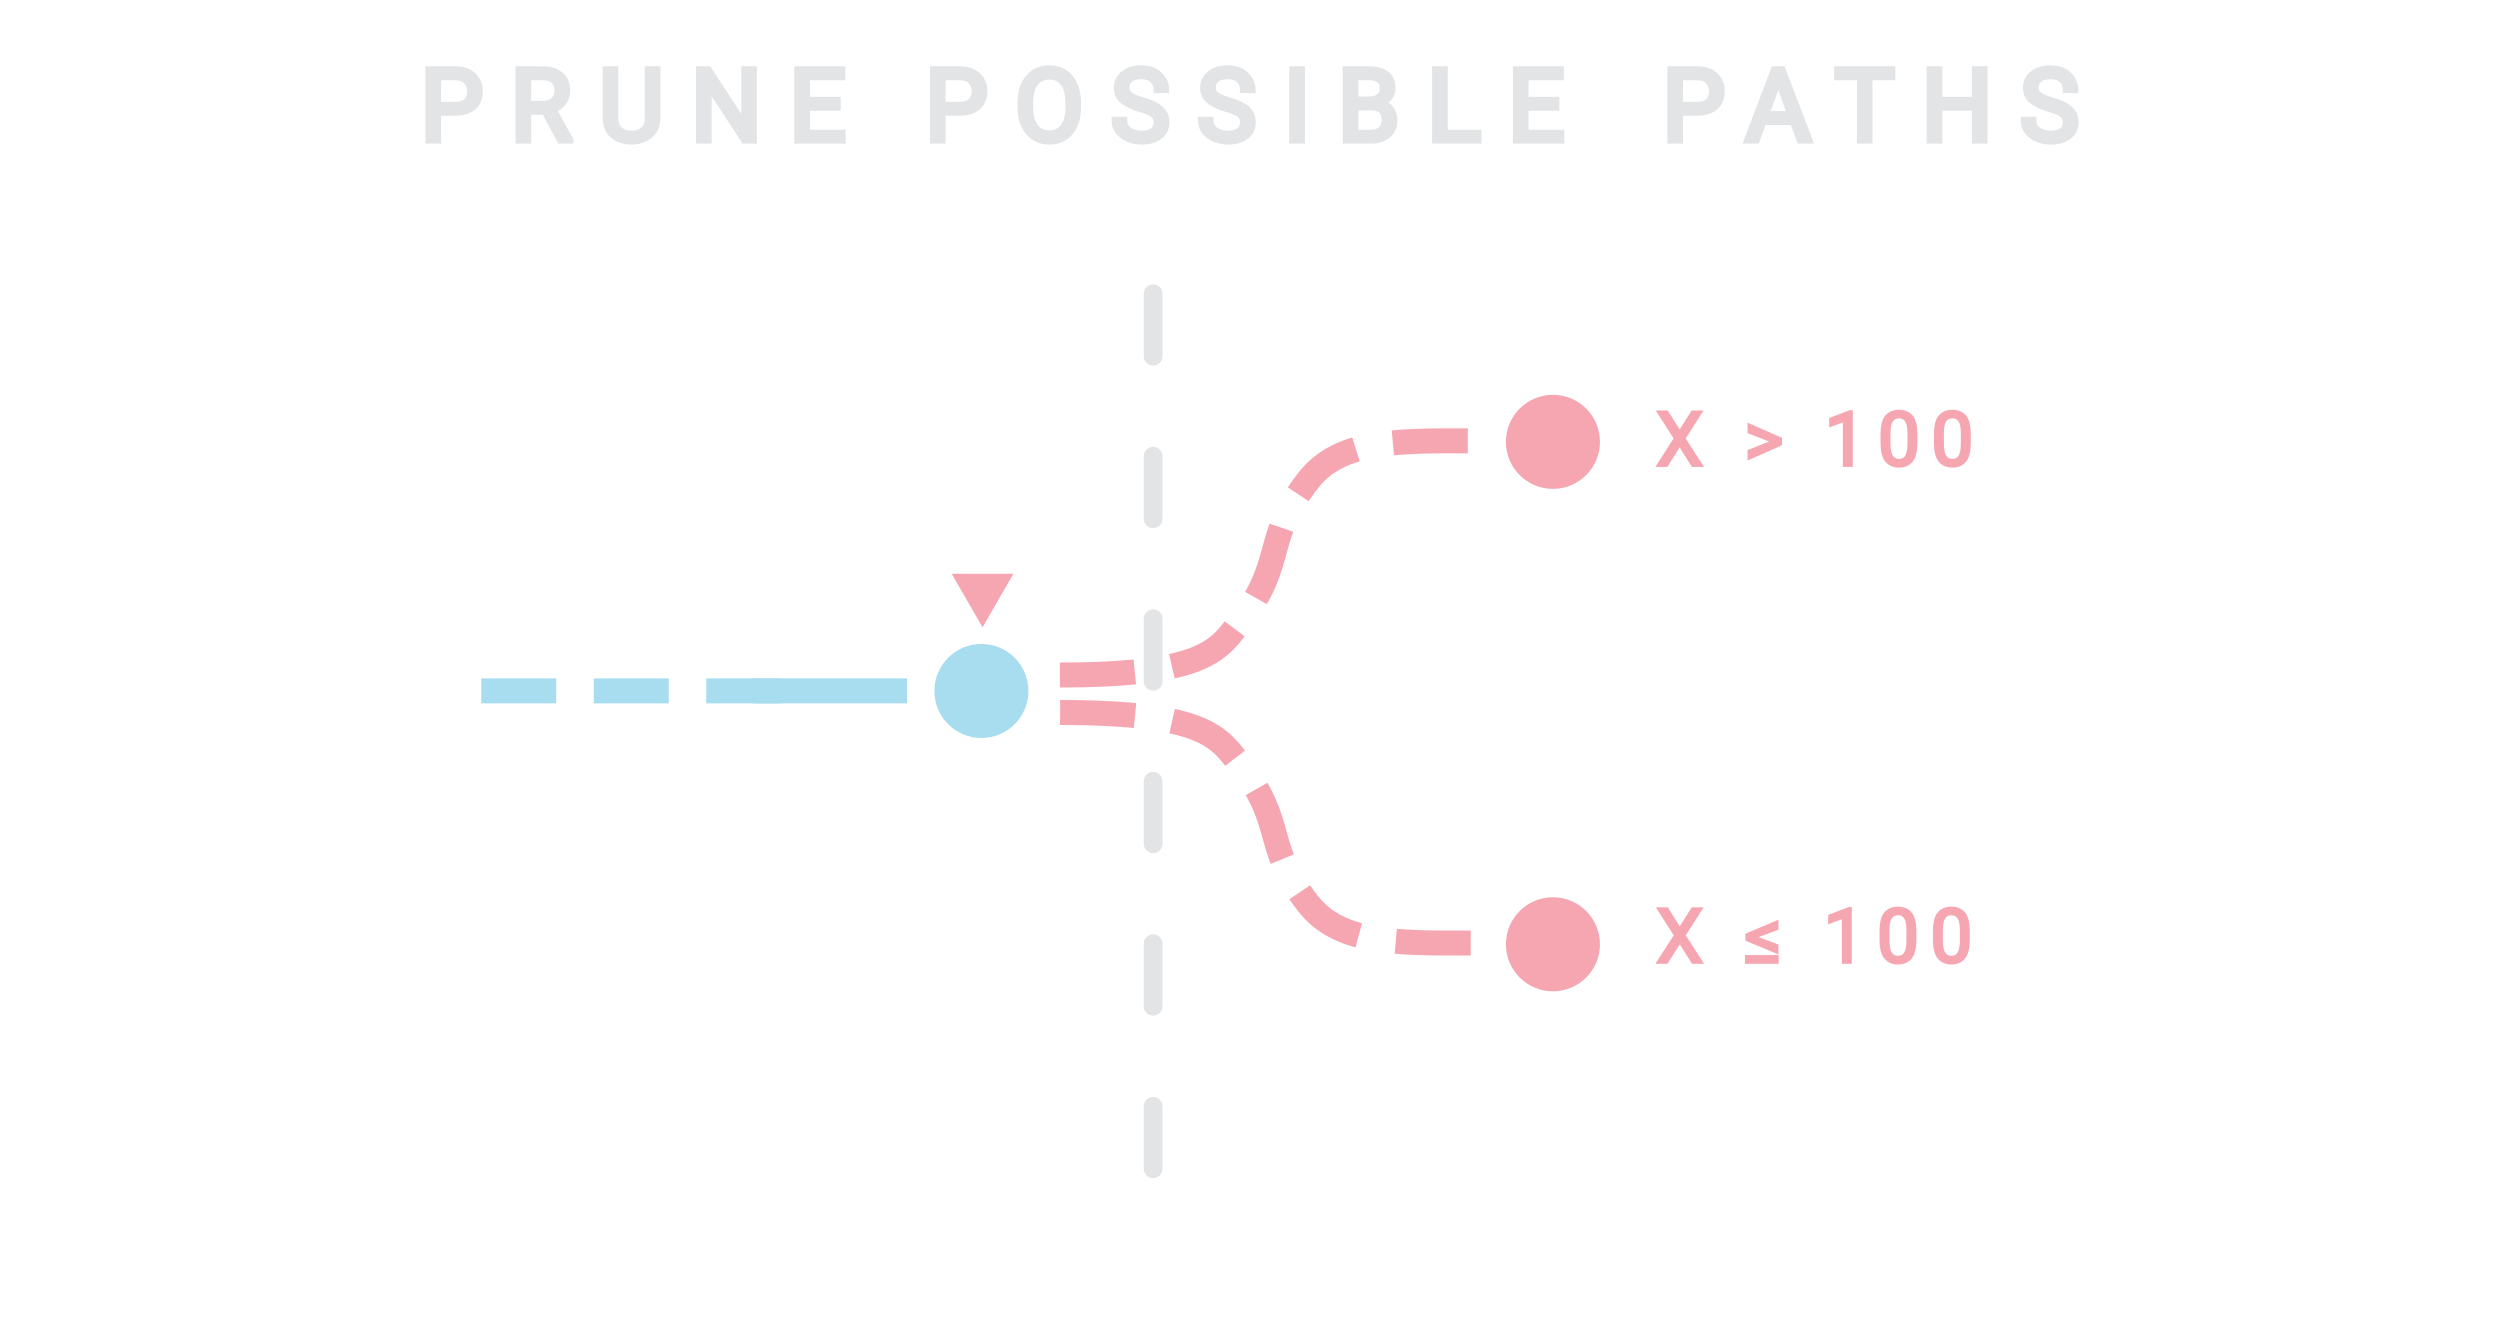
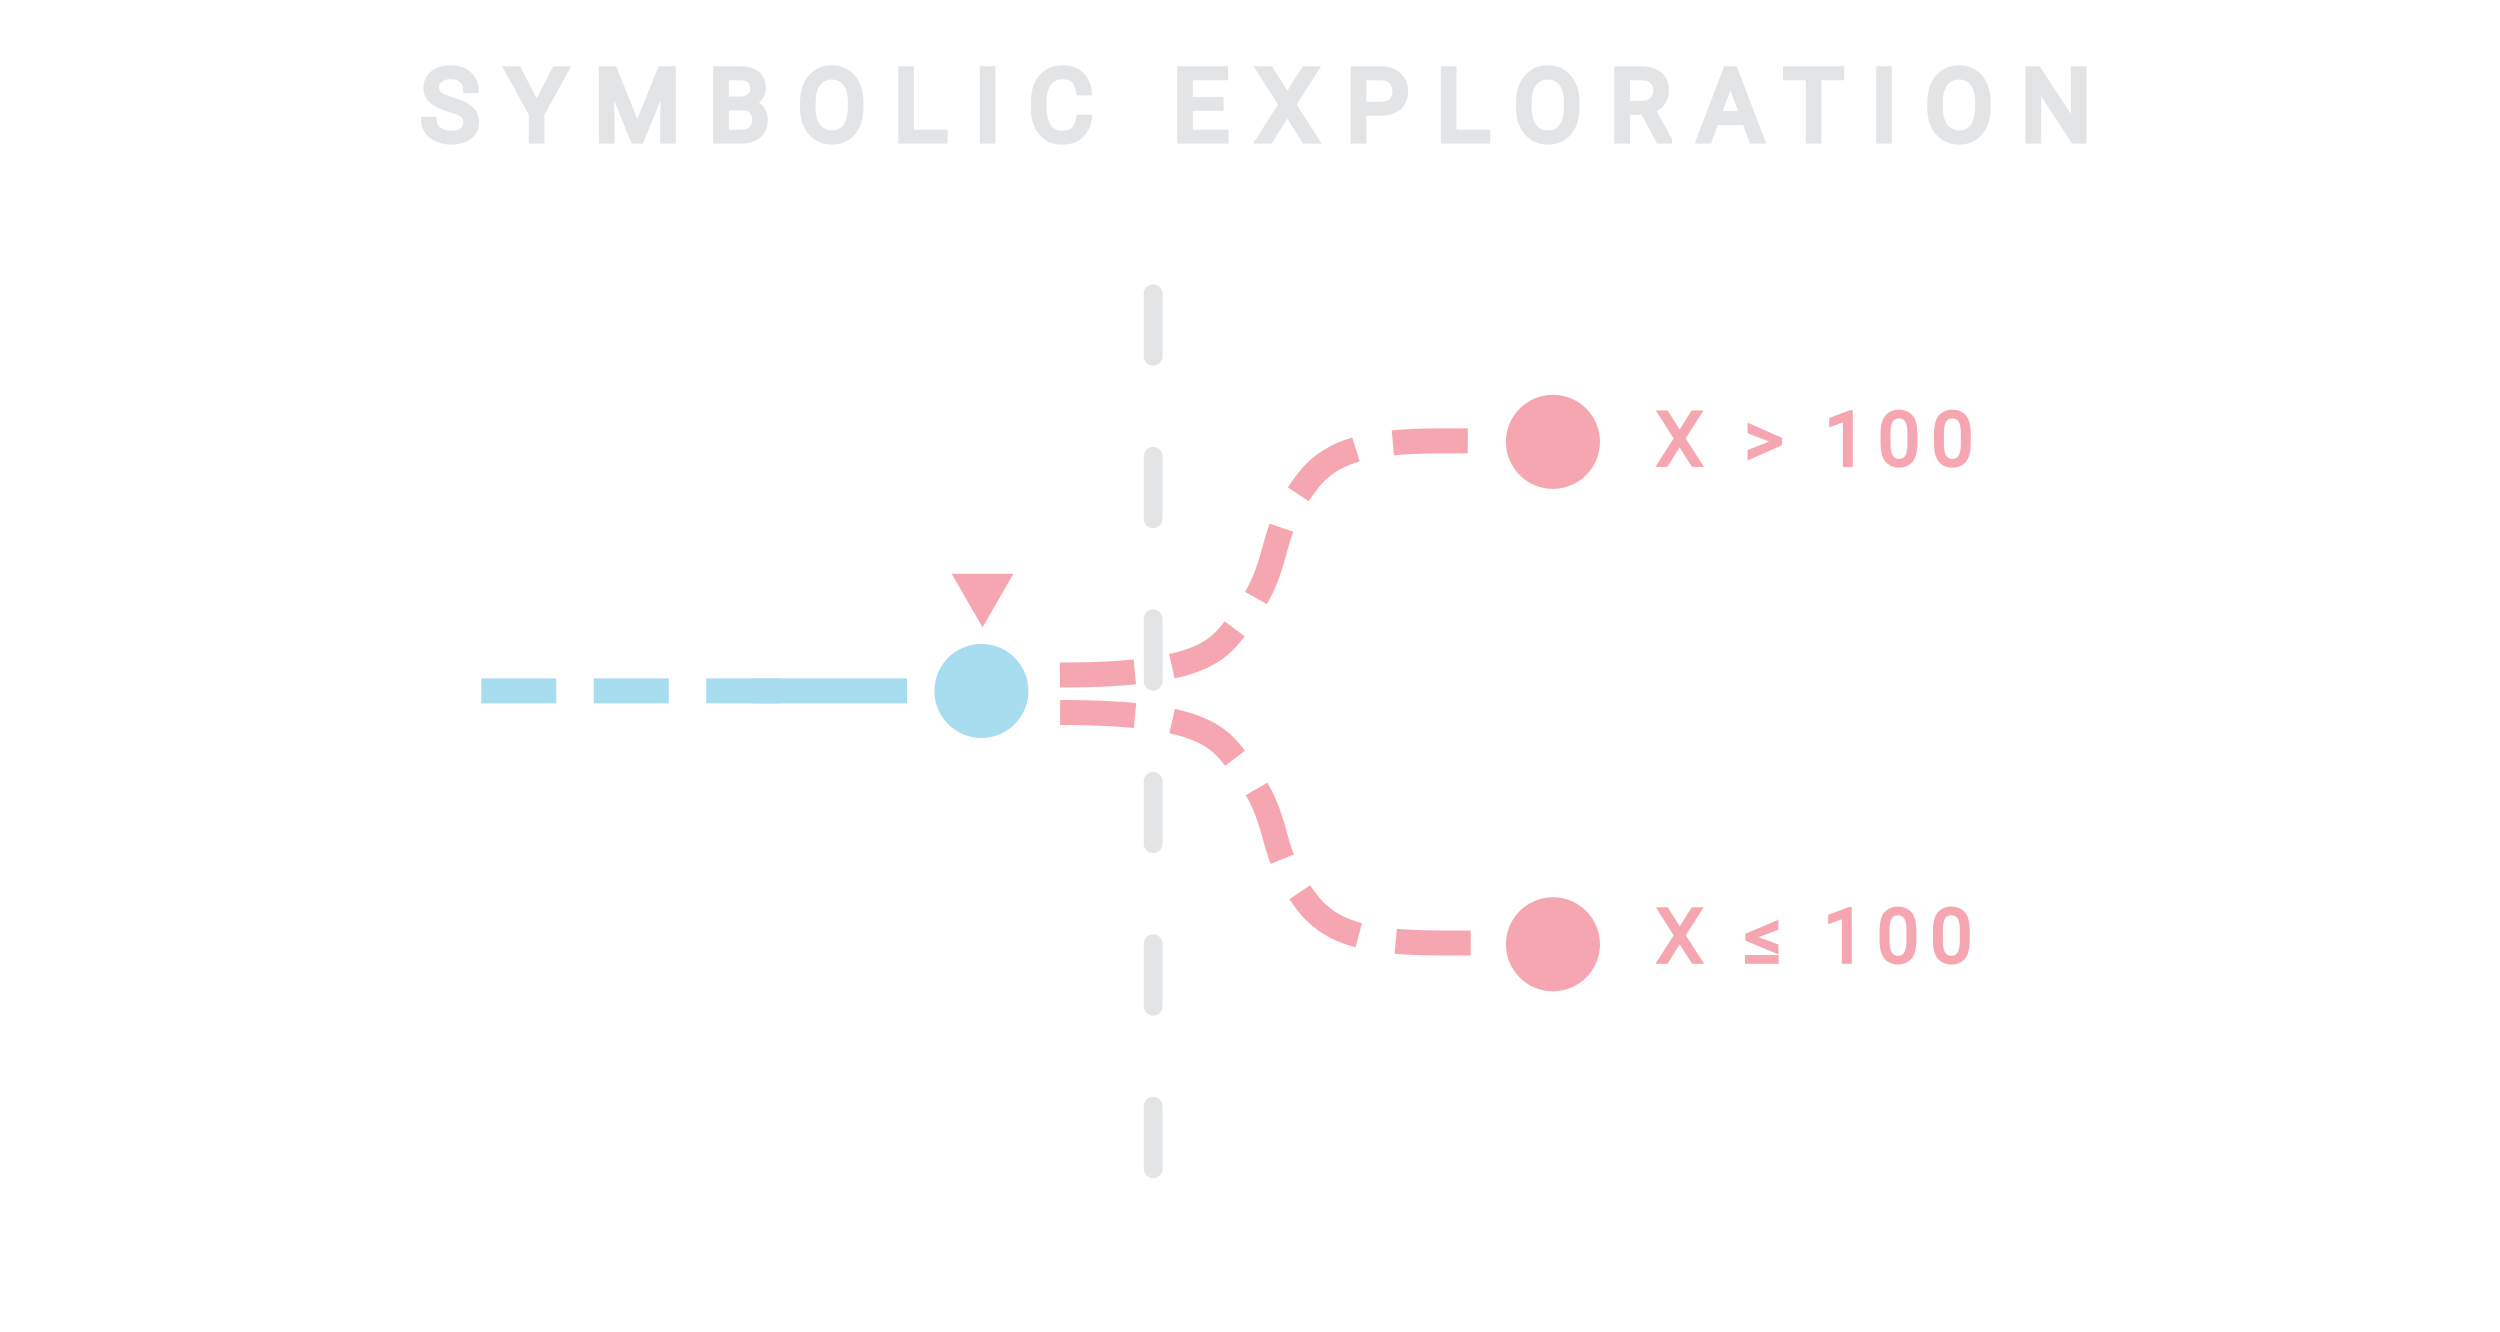
<svg xmlns="http://www.w3.org/2000/svg" viewBox="0 0 800 426">
  <defs>
-     <style>.cls-1,.cls-2,.cls-3,.cls-4,.cls-5,.cls-6,.cls-7{stroke-miterlimit:10;}.cls-1,.cls-2,.cls-4,.cls-5,.cls-7{stroke-width:8px;}.cls-1,.cls-3,.cls-4{stroke:#f6a6b0;}.cls-1,.cls-3,.cls-8{fill:#f6a6b0;}.cls-9{letter-spacing:.21em;}.cls-2,.cls-10,.cls-4,.cls-7{fill:none;}.cls-2,.cls-5,.cls-7{stroke:#a7ddef;}.cls-10{stroke-dasharray:0 0 20 32;stroke-linecap:round;stroke-linejoin:round;stroke-width:6px;}.cls-10,.cls-6{stroke:#e2e4e6;}.cls-3{font-size:24px;letter-spacing:.15em;}.cls-3,.cls-6{font-family:Roboto-Black, Roboto;}.cls-4,.cls-7{stroke-dasharray:0 0 24 12;}.cls-5{fill:#a7ddef;}.cls-6{fill:#e2e4e6;font-size:32px;stroke-width:2px;}.cls-11{letter-spacing:.18em;}.cls-12{letter-spacing:.27em;}.cls-13{letter-spacing:.27em;}</style>
+     <style>
+             .cls-1,.cls-2,.cls-3,.cls-4,.cls-5,.cls-6,.cls-7{stroke-miterlimit:10;}.cls-1,.cls-2,.cls-4,.cls-5,.cls-7{stroke-width:8px;}.cls-1,.cls-3,.cls-4{stroke:#f6a6b0;}.cls-1,.cls-3,.cls-8{fill:#f6a6b0;}.cls-9{letter-spacing:.21em;}.cls-2,.cls-10,.cls-4,.cls-7{fill:none;}.cls-2,.cls-5,.cls-7{stroke:#a7ddef;}.cls-10{stroke-dasharray:0
+             0 20
+             32;stroke-linecap:round;stroke-linejoin:round;stroke-width:6px;}.cls-10,.cls-6{stroke:#e2e4e6;}.cls-3{font-size:24px;letter-spacing:.15em;}.cls-3,.cls-6{font-family:Roboto-Black,
+             Roboto;}.cls-4,.cls-7{stroke-dasharray:0 0 24
+             12;}.cls-5{fill:#a7ddef;}.cls-6{fill:#e2e4e6;font-size:32px;stroke-width:2px;}.cls-11{letter-spacing:.18em;}.cls-12{letter-spacing:.27em;}.cls-13{letter-spacing:.27em;}
+         </style>
  </defs>
  <g id="slide_16">
    <text class="cls-3" transform="translate(529.97 307.91)">
      <tspan x="0" y="0">X ≤ 100</tspan>
    </text>
    <text class="cls-3" transform="translate(529.94 148.91)">
      <tspan x="0" y="0">X &gt; 100</tspan>
    </text>
  </g>
  <g id="slide_18">
    <circle class="cls-5" cx="314.05" cy="221.11" r="11.05" />
    <line class="cls-10" x1="369" y1="94" x2="369" y2="378" />
    <circle class="cls-1" cx="496.94" cy="302.17" r="11.05" />
    <circle class="cls-1" cx="496.94" cy="141.39" r="11.05" />
    <path class="cls-4" d="M339.17,216c47.44,0,51.11-8.46,58.06-17.63,14.11-18.62,7.12-26.06,21.24-44.44,10.59-13.78,29.74-12.86,56.68-12.86" />
    <path class="cls-4" d="M339.24,228c47.44,0,51.11,8.33,58.06,17.36,14.11,18.33,7.12,25.65,21.24,43.75,10.59,13.57,29.74,12.66,56.68,12.66" />
    <text class="cls-6" transform="translate(134.49 44.96)">
-       <tspan class="cls-12" x="0" y="0">PRUNE POSSIBLE </tspan>
-       <tspan class="cls-11" x="397.41" y="0">P</tspan>
-       <tspan class="cls-9" x="424.1" y="0">A</tspan>
-       <tspan class="cls-13" x="452.66" y="0">THS</tspan>
+       <tspan class="cls-12" x="0" y="0">SYMBOLIC EXPLORATION</tspan>
    </text>
    <polygon class="cls-8" points="314.41 200.73 324.29 183.62 304.54 183.62 314.41 200.73" />
    <line class="cls-2" x1="241" y1="221.08" x2="290.25" y2="221.08" />
    <line class="cls-7" x1="154" y1="221.08" x2="250.25" y2="221.08" />
  </g>
</svg>
